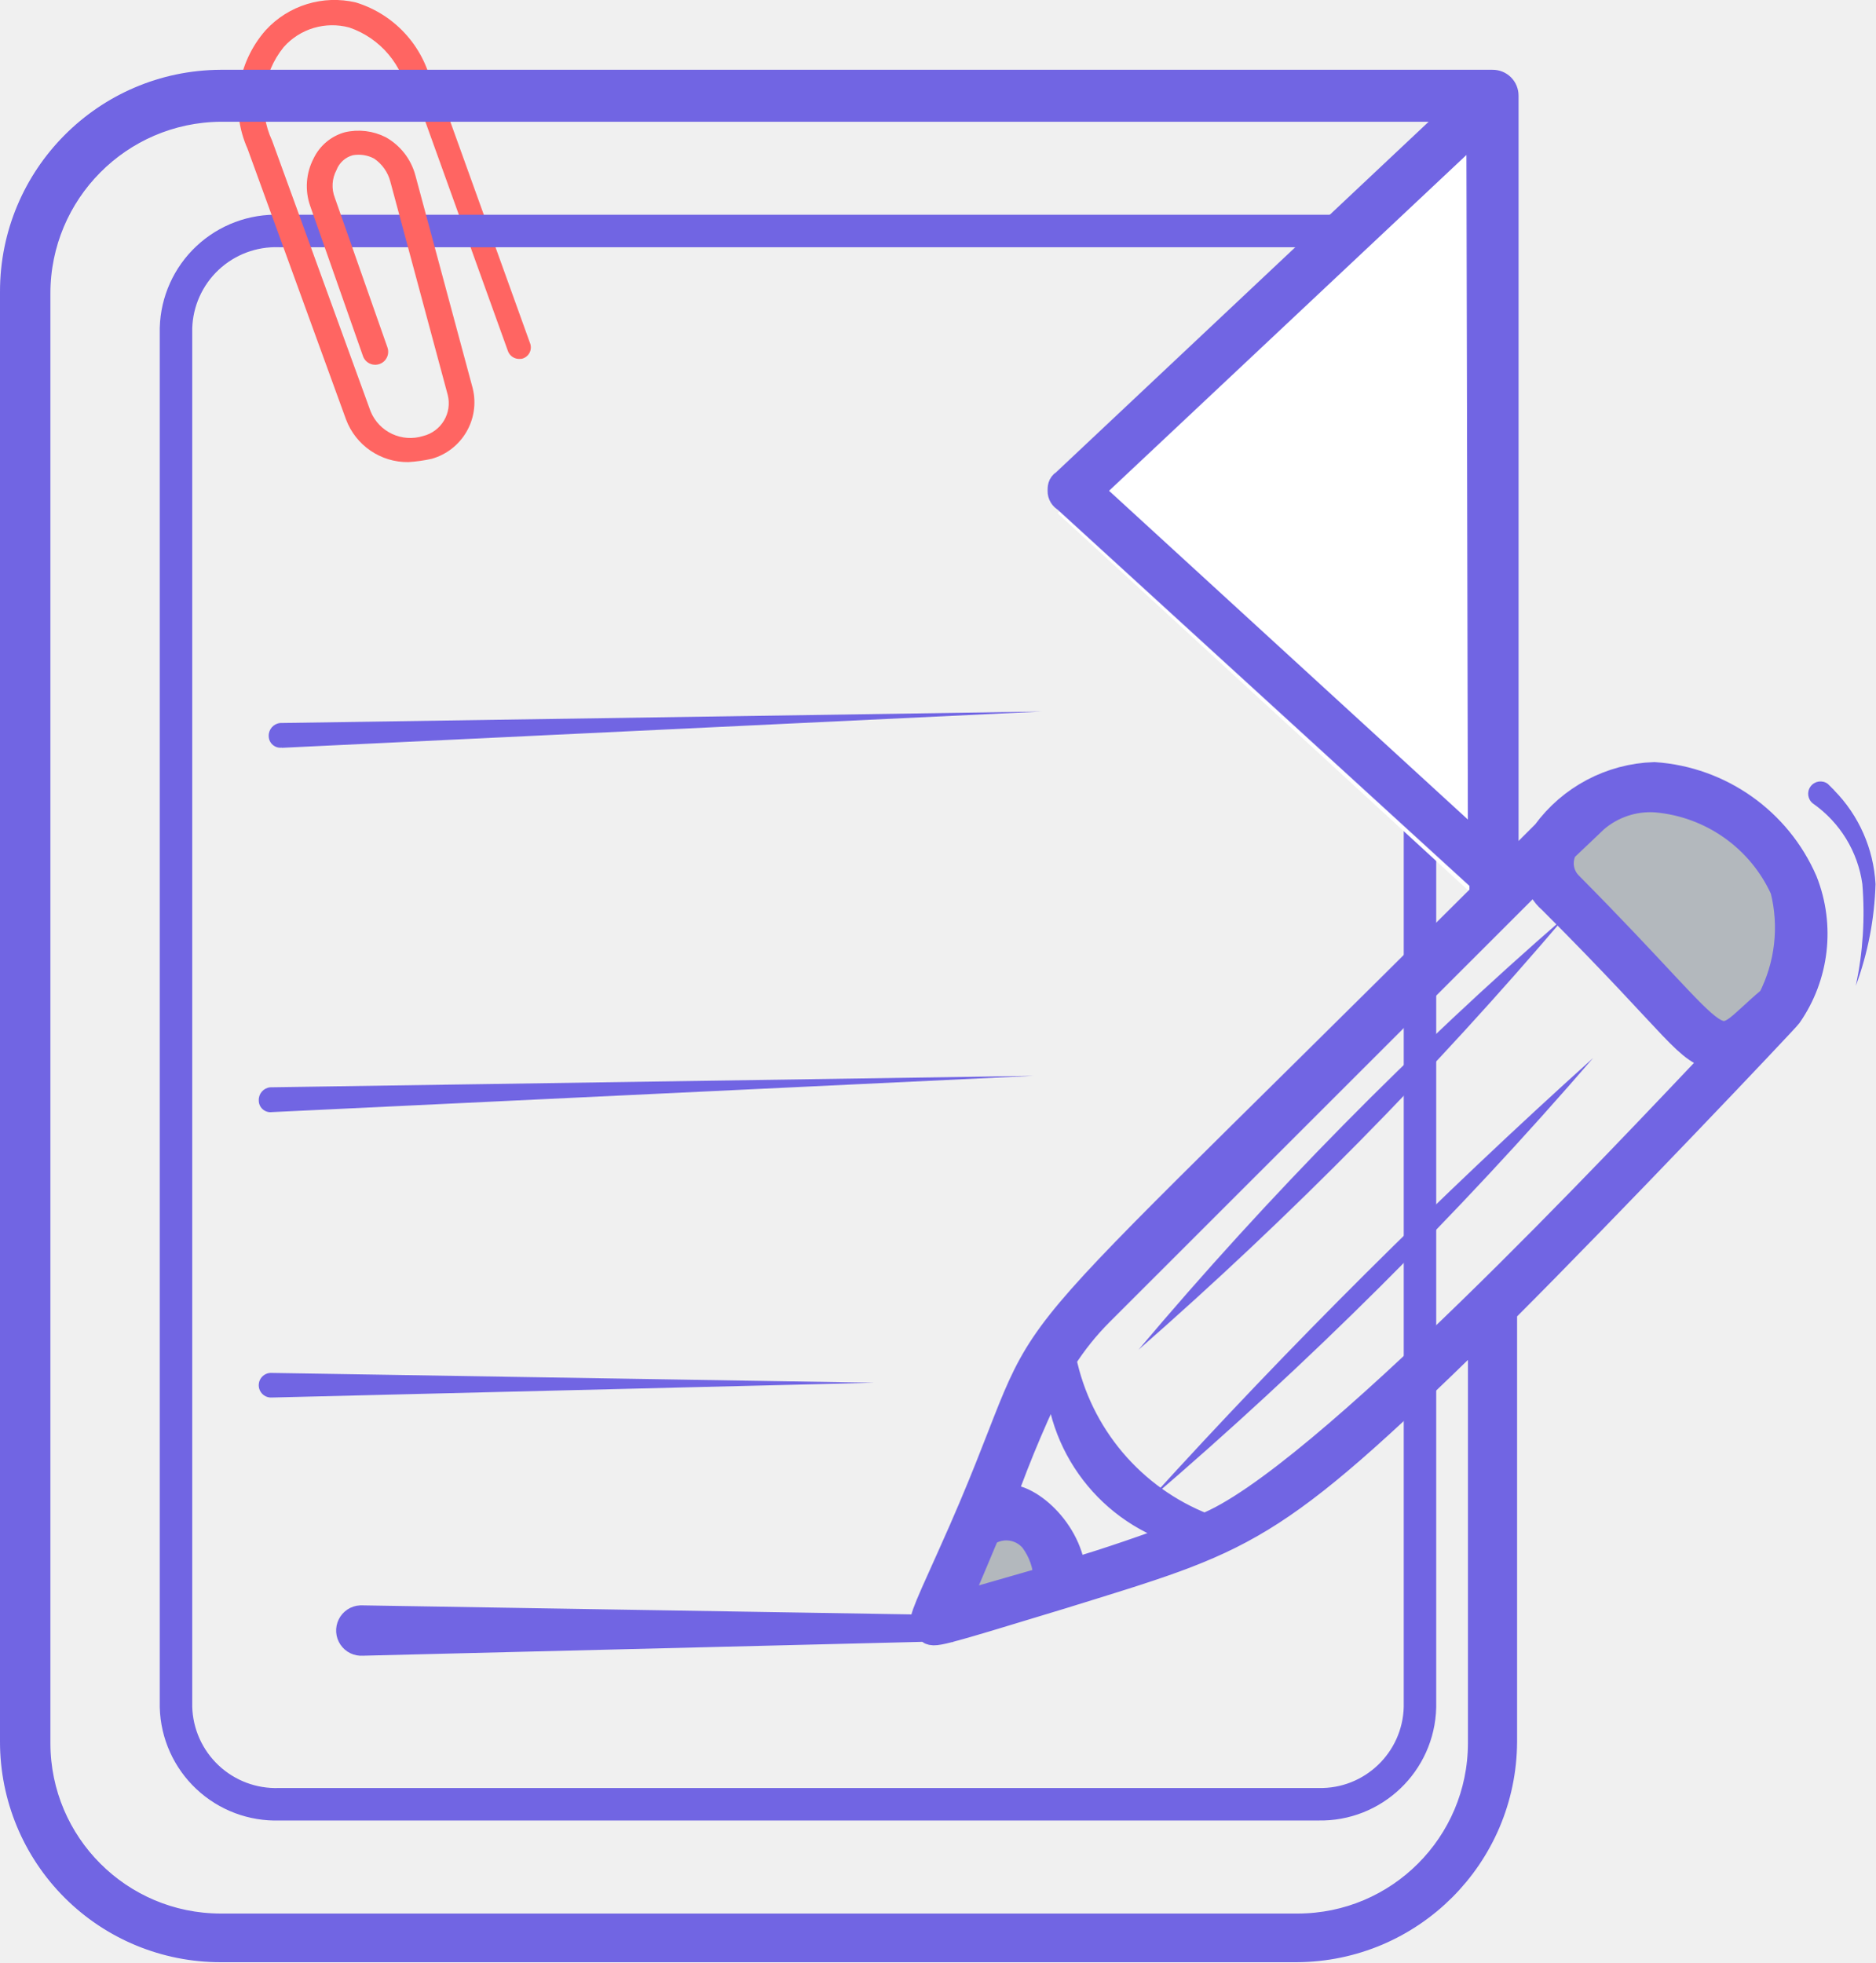
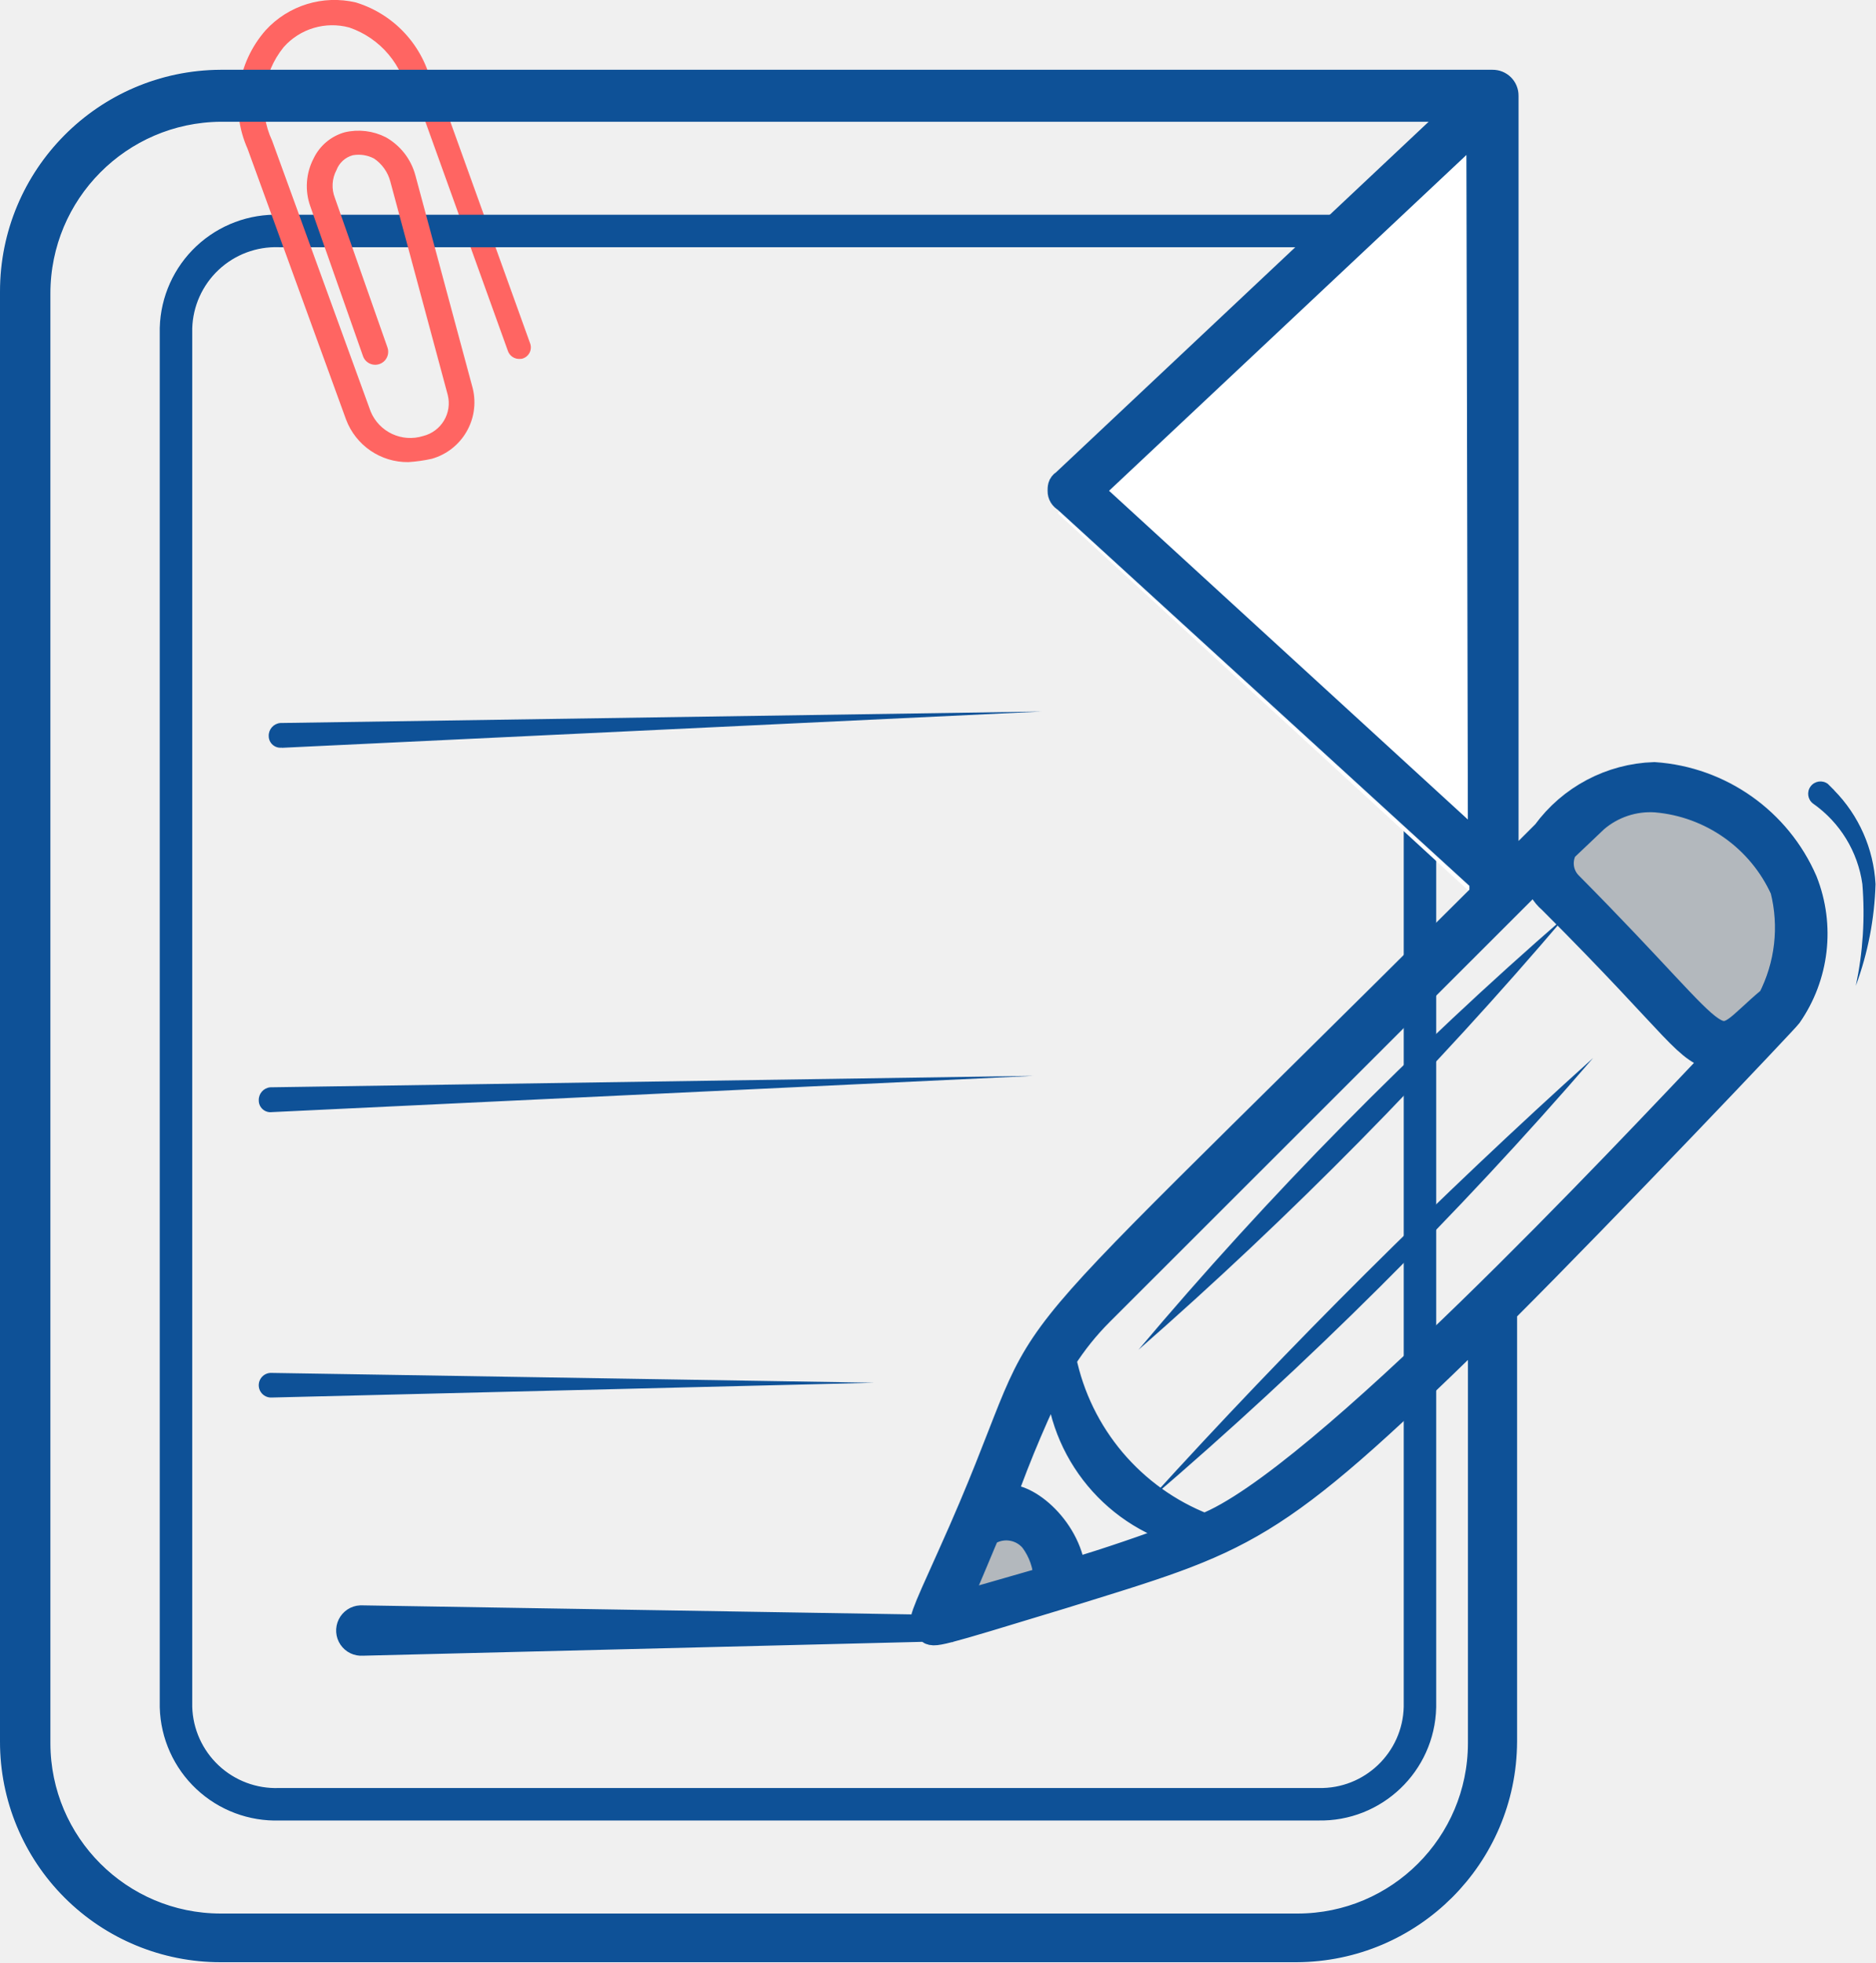
<svg xmlns="http://www.w3.org/2000/svg" width="34.646" height="36.25" viewBox="0 0 34.646 36.25">
  <g id="writing-file" transform="translate(0.25)">
    <path id="Path_49848" data-name="Path 49848" d="M1.372,5.161A.221.221,0,0,1,1.16,4.98L.008.28A.217.217,0,0,1,.159.008.215.215,0,0,1,.432.189l1.152,4.7a.215.215,0,0,1-.182.273Z" transform="matrix(0.995, -0.105, 0.105, 0.995, 7.451, 1.639)" fill="#ff6562" />
    <path id="Path_49849" data-name="Path 49849" d="M31.869,44.806H10.92A3.708,3.708,0,0,1,7.1,41.187V14.419A3.708,3.708,0,0,1,10.92,10.8H35.689V41.187A3.708,3.708,0,0,1,31.869,44.806Z" transform="translate(-6.888 -9.019)" fill="none" />
-     <path id="Path_49850" data-name="Path 49850" d="M37.4,48.065H18.21a1.847,1.847,0,0,1-1.91-1.793V20.793A1.847,1.847,0,0,1,18.21,19H39.28V46.271A1.839,1.839,0,0,1,37.4,48.065Z" transform="translate(-13.299 -14.733)" fill="none" stroke="#7165e3" stroke-width="0.6" />
+     <path id="Path_49850" data-name="Path 49850" d="M37.4,48.065H18.21a1.847,1.847,0,0,1-1.91-1.793V20.793A1.847,1.847,0,0,1,18.21,19H39.28V46.271A1.839,1.839,0,0,1,37.4,48.065Z" transform="translate(-13.299 -14.733)" fill="none" stroke="#0e5197   " stroke-width="0.6" />
    <path id="Path_49851" data-name="Path 49851" d="M82.586,26.089,74.4,18.57l8.155-7.67Z" transform="translate(-55.113 -9.088)" fill="#fff" />
    <path id="Path_49852" data-name="Path 49852" d="M23.295,10.577a1.214,1.214,0,0,1-1.152-.788l-1.819-5A2.056,2.056,0,0,1,20.657,2.6a1.723,1.723,0,0,1,1.667-.515,2.052,2.052,0,0,1,1.425,1.637A.265.265,0,0,1,23.567,4a.217.217,0,0,1-.273-.152,1.644,1.644,0,0,0-1.091-1.3,1.2,1.2,0,0,0-1.213.364,1.645,1.645,0,0,0-.212,1.728l1.819,5a.793.793,0,0,0,.97.455.624.624,0,0,0,.455-.758L22.961,5.393a.738.738,0,0,0-.3-.424.606.606,0,0,0-.394-.061.447.447,0,0,0-.3.273.615.615,0,0,0-.03.515l.97,2.759a.24.24,0,1,1-.455.152l-.97-2.759a1.106,1.106,0,0,1,.061-.879.91.91,0,0,1,.576-.485,1.109,1.109,0,0,1,.758.091,1.149,1.149,0,0,1,.546.7l1.061,3.941a1.085,1.085,0,0,1-.758,1.3A2.827,2.827,0,0,1,23.295,10.577Z" transform="translate(-16.001 -2.04)" fill="#ff6562" />
    <path id="Path_49853" data-name="Path 49853" d="M78.533,55.189a2.226,2.226,0,0,1,2.183-.273,3.443,3.443,0,0,1,1.849,1.728,2.6,2.6,0,0,1-.364,2.486c-1.3,1.364-8.549,9.277-10.823,10.156A54.215,54.215,0,0,1,65.8,71.106c.182-.546,1.213-2.607,1.728-4.123a5.406,5.406,0,0,1,1.334-2.122C69.529,64.194,78.442,55.189,78.533,55.189Z" transform="translate(-49.596 -40.969)" fill="none" />
    <path id="Path_49854" data-name="Path 49854" d="M109.376,59.54h0l-.546.546a.821.821,0,0,1-1.152-.091l-2.607-2.7a.783.783,0,0,1-.091-1c.394-.394.637-.606.637-.606a2.226,2.226,0,0,1,2.183-.273,3.672,3.672,0,0,1,1.849,1.728A2.569,2.569,0,0,1,109.376,59.54Z" transform="translate(-76.801 -40.87)" fill="#b3b8bd" />
    <path id="Path_49855" data-name="Path 49855" d="M109.9,59.616h0l-.606.576a.723.723,0,0,1-.333.182l.121-.121h0a2.836,2.836,0,0,0,.3-2.516,3.563,3.563,0,0,0-1.91-1.849,2.351,2.351,0,0,0-1.971.061,3.075,3.075,0,0,1,.455-.424,2.385,2.385,0,0,1,2.3-.3,3.727,3.727,0,0,1,1.94,1.849A2.9,2.9,0,0,1,109.9,59.616Z" transform="translate(-77.261 -40.738)" fill="#b3b8bd" />
    <path id="Path_49856" data-name="Path 49856" d="M67.9,103.248l-2.4.7.819-1.88C66.8,101.126,68.138,102.187,67.9,103.248Z" transform="translate(-48.54 -73.917)" fill="#b3b8bd" />
-     <path id="Path_49857" data-name="Path 49857" d="M38.669,64.5l-11.157-.182h0a.228.228,0,1,0,.03.455Zm-11.126-5L41.61,58.83l-14.1.212h0a.234.234,0,0,0-.212.243A.216.216,0,0,0,27.543,59.5Zm.182-6.73L41.761,52.1l-14.067.212h0a.234.234,0,0,0-.212.243A.216.216,0,0,0,27.724,52.767Zm28.68.788-.121-.121a.227.227,0,1,0-.273.364,2.186,2.186,0,0,1,.91,1.486,6.478,6.478,0,0,1-.121,1.88,5.893,5.893,0,0,0,.364-1.88A2.674,2.674,0,0,0,56.4,53.555ZM51.432,55.89a72.23,72.23,0,0,0-7.882,8A76.4,76.4,0,0,0,51.432,55.89Zm-7.67,10.762A76.8,76.8,0,0,0,51.948,58.5,115.489,115.489,0,0,0,43.762,66.652Z" transform="translate(-22.768 -38.955)" fill="#7165e3" />
-     <path id="Path_49858" data-name="Path 49858" d="M36.709,22.79A2.591,2.591,0,0,0,34.7,23.853h0l-.748.747V10.23a.227.227,0,0,0-.23-.23H10.225A3.847,3.847,0,0,0,6.4,13.851V40.638a3.822,3.822,0,0,0,3.825,3.823H30.1a3.84,3.84,0,0,0,3.825-3.823V32.677c1.955-1.954,5.2-5.375,5.262-5.461a2.628,2.628,0,0,0,.288-2.472A3.258,3.258,0,0,0,36.709,22.79Zm-3.192,1.38L26.27,17.53l7.218-6.783Zm0,16.5a3.4,3.4,0,0,1-3.393,3.392h-19.9a3.4,3.4,0,0,1-3.393-3.392V13.88a3.423,3.423,0,0,1,3.393-3.42H33.172L25.81,17.387c-.058.029-.058.086-.058.144a.158.158,0,0,0,.086.144l7.707,7.042V25C23.452,35.063,26.1,31.93,23.711,37.218c-.518,1.15-.546,1.207-.46,1.322h0l-10.438-.172h0a.216.216,0,1,0,.029.431L23.28,38.54h0l.029.029c.086.086.086.086,2.444-.632h0c3.422-1.063,3.825-1.092,7.764-4.944v7.674ZM25.235,36.9a1.306,1.306,0,0,1,.259.747l-1.7.489c.23-.517.546-1.293.575-1.351A.647.647,0,0,1,25.235,36.9Zm-.575-.747A21.724,21.724,0,0,1,25.7,33.712a3.174,3.174,0,0,0,2.358,3.075h0c-.748.287-1.438.517-2.1.719C25.868,36.672,25.034,36.011,24.66,36.155Zm3.738.517a4.246,4.246,0,0,1-2.617-3.1,5.046,5.046,0,0,1,.69-.862l8.08-8.076a.747.747,0,0,0,.259.46c2.444,2.443,2.473,2.788,3.077,2.9C36.22,29.745,30.5,35.867,28.4,36.672Zm10.467-9.743c-1.237,1.035-.489,1.15-3.738-2.127a.567.567,0,0,1-.086-.661c.029-.029.518-.489.575-.546a1.565,1.565,0,0,1,1.121-.374A2.859,2.859,0,0,1,39.1,24.888,2.9,2.9,0,0,1,38.866,26.929Z" transform="translate(-6.4 -8.461)" fill="#7165e3" stroke="#7165e3" stroke-width="0.5" />
+     <path id="Path_49857" data-name="Path 49857" d="M38.669,64.5l-11.157-.182h0a.228.228,0,1,0,.03.455Zm-11.126-5L41.61,58.83l-14.1.212h0a.234.234,0,0,0-.212.243A.216.216,0,0,0,27.543,59.5Zm.182-6.73L41.761,52.1l-14.067.212h0a.234.234,0,0,0-.212.243A.216.216,0,0,0,27.724,52.767Zm28.68.788-.121-.121a.227.227,0,1,0-.273.364,2.186,2.186,0,0,1,.91,1.486,6.478,6.478,0,0,1-.121,1.88,5.893,5.893,0,0,0,.364-1.88A2.674,2.674,0,0,0,56.4,53.555ZM51.432,55.89a72.23,72.23,0,0,0-7.882,8A76.4,76.4,0,0,0,51.432,55.89Zm-7.67,10.762A76.8,76.8,0,0,0,51.948,58.5,115.489,115.489,0,0,0,43.762,66.652Z" transform="translate(-22.768 -38.955)" fill="#0e5197" />
+     <path id="Path_49858" data-name="Path 49858" d="M36.709,22.79A2.591,2.591,0,0,0,34.7,23.853h0l-.748.747V10.23a.227.227,0,0,0-.23-.23H10.225A3.847,3.847,0,0,0,6.4,13.851V40.638a3.822,3.822,0,0,0,3.825,3.823H30.1a3.84,3.84,0,0,0,3.825-3.823V32.677c1.955-1.954,5.2-5.375,5.262-5.461a2.628,2.628,0,0,0,.288-2.472A3.258,3.258,0,0,0,36.709,22.79Zm-3.192,1.38L26.27,17.53l7.218-6.783Zm0,16.5a3.4,3.4,0,0,1-3.393,3.392h-19.9a3.4,3.4,0,0,1-3.393-3.392V13.88a3.423,3.423,0,0,1,3.393-3.42H33.172L25.81,17.387c-.058.029-.058.086-.058.144a.158.158,0,0,0,.086.144l7.707,7.042V25C23.452,35.063,26.1,31.93,23.711,37.218c-.518,1.15-.546,1.207-.46,1.322h0l-10.438-.172h0a.216.216,0,1,0,.029.431L23.28,38.54h0l.029.029c.086.086.086.086,2.444-.632h0c3.422-1.063,3.825-1.092,7.764-4.944v7.674ZM25.235,36.9a1.306,1.306,0,0,1,.259.747l-1.7.489c.23-.517.546-1.293.575-1.351A.647.647,0,0,1,25.235,36.9Zm-.575-.747A21.724,21.724,0,0,1,25.7,33.712a3.174,3.174,0,0,0,2.358,3.075h0c-.748.287-1.438.517-2.1.719C25.868,36.672,25.034,36.011,24.66,36.155Zm3.738.517a4.246,4.246,0,0,1-2.617-3.1,5.046,5.046,0,0,1,.69-.862l8.08-8.076a.747.747,0,0,0,.259.46c2.444,2.443,2.473,2.788,3.077,2.9C36.22,29.745,30.5,35.867,28.4,36.672Zm10.467-9.743c-1.237,1.035-.489,1.15-3.738-2.127a.567.567,0,0,1-.086-.661c.029-.029.518-.489.575-.546a1.565,1.565,0,0,1,1.121-.374A2.859,2.859,0,0,1,39.1,24.888,2.9,2.9,0,0,1,38.866,26.929Z" transform="translate(-6.4 -8.461)" fill="#0e5197" stroke="#0e5197" stroke-width="0.5" />
  </g>
</svg>
